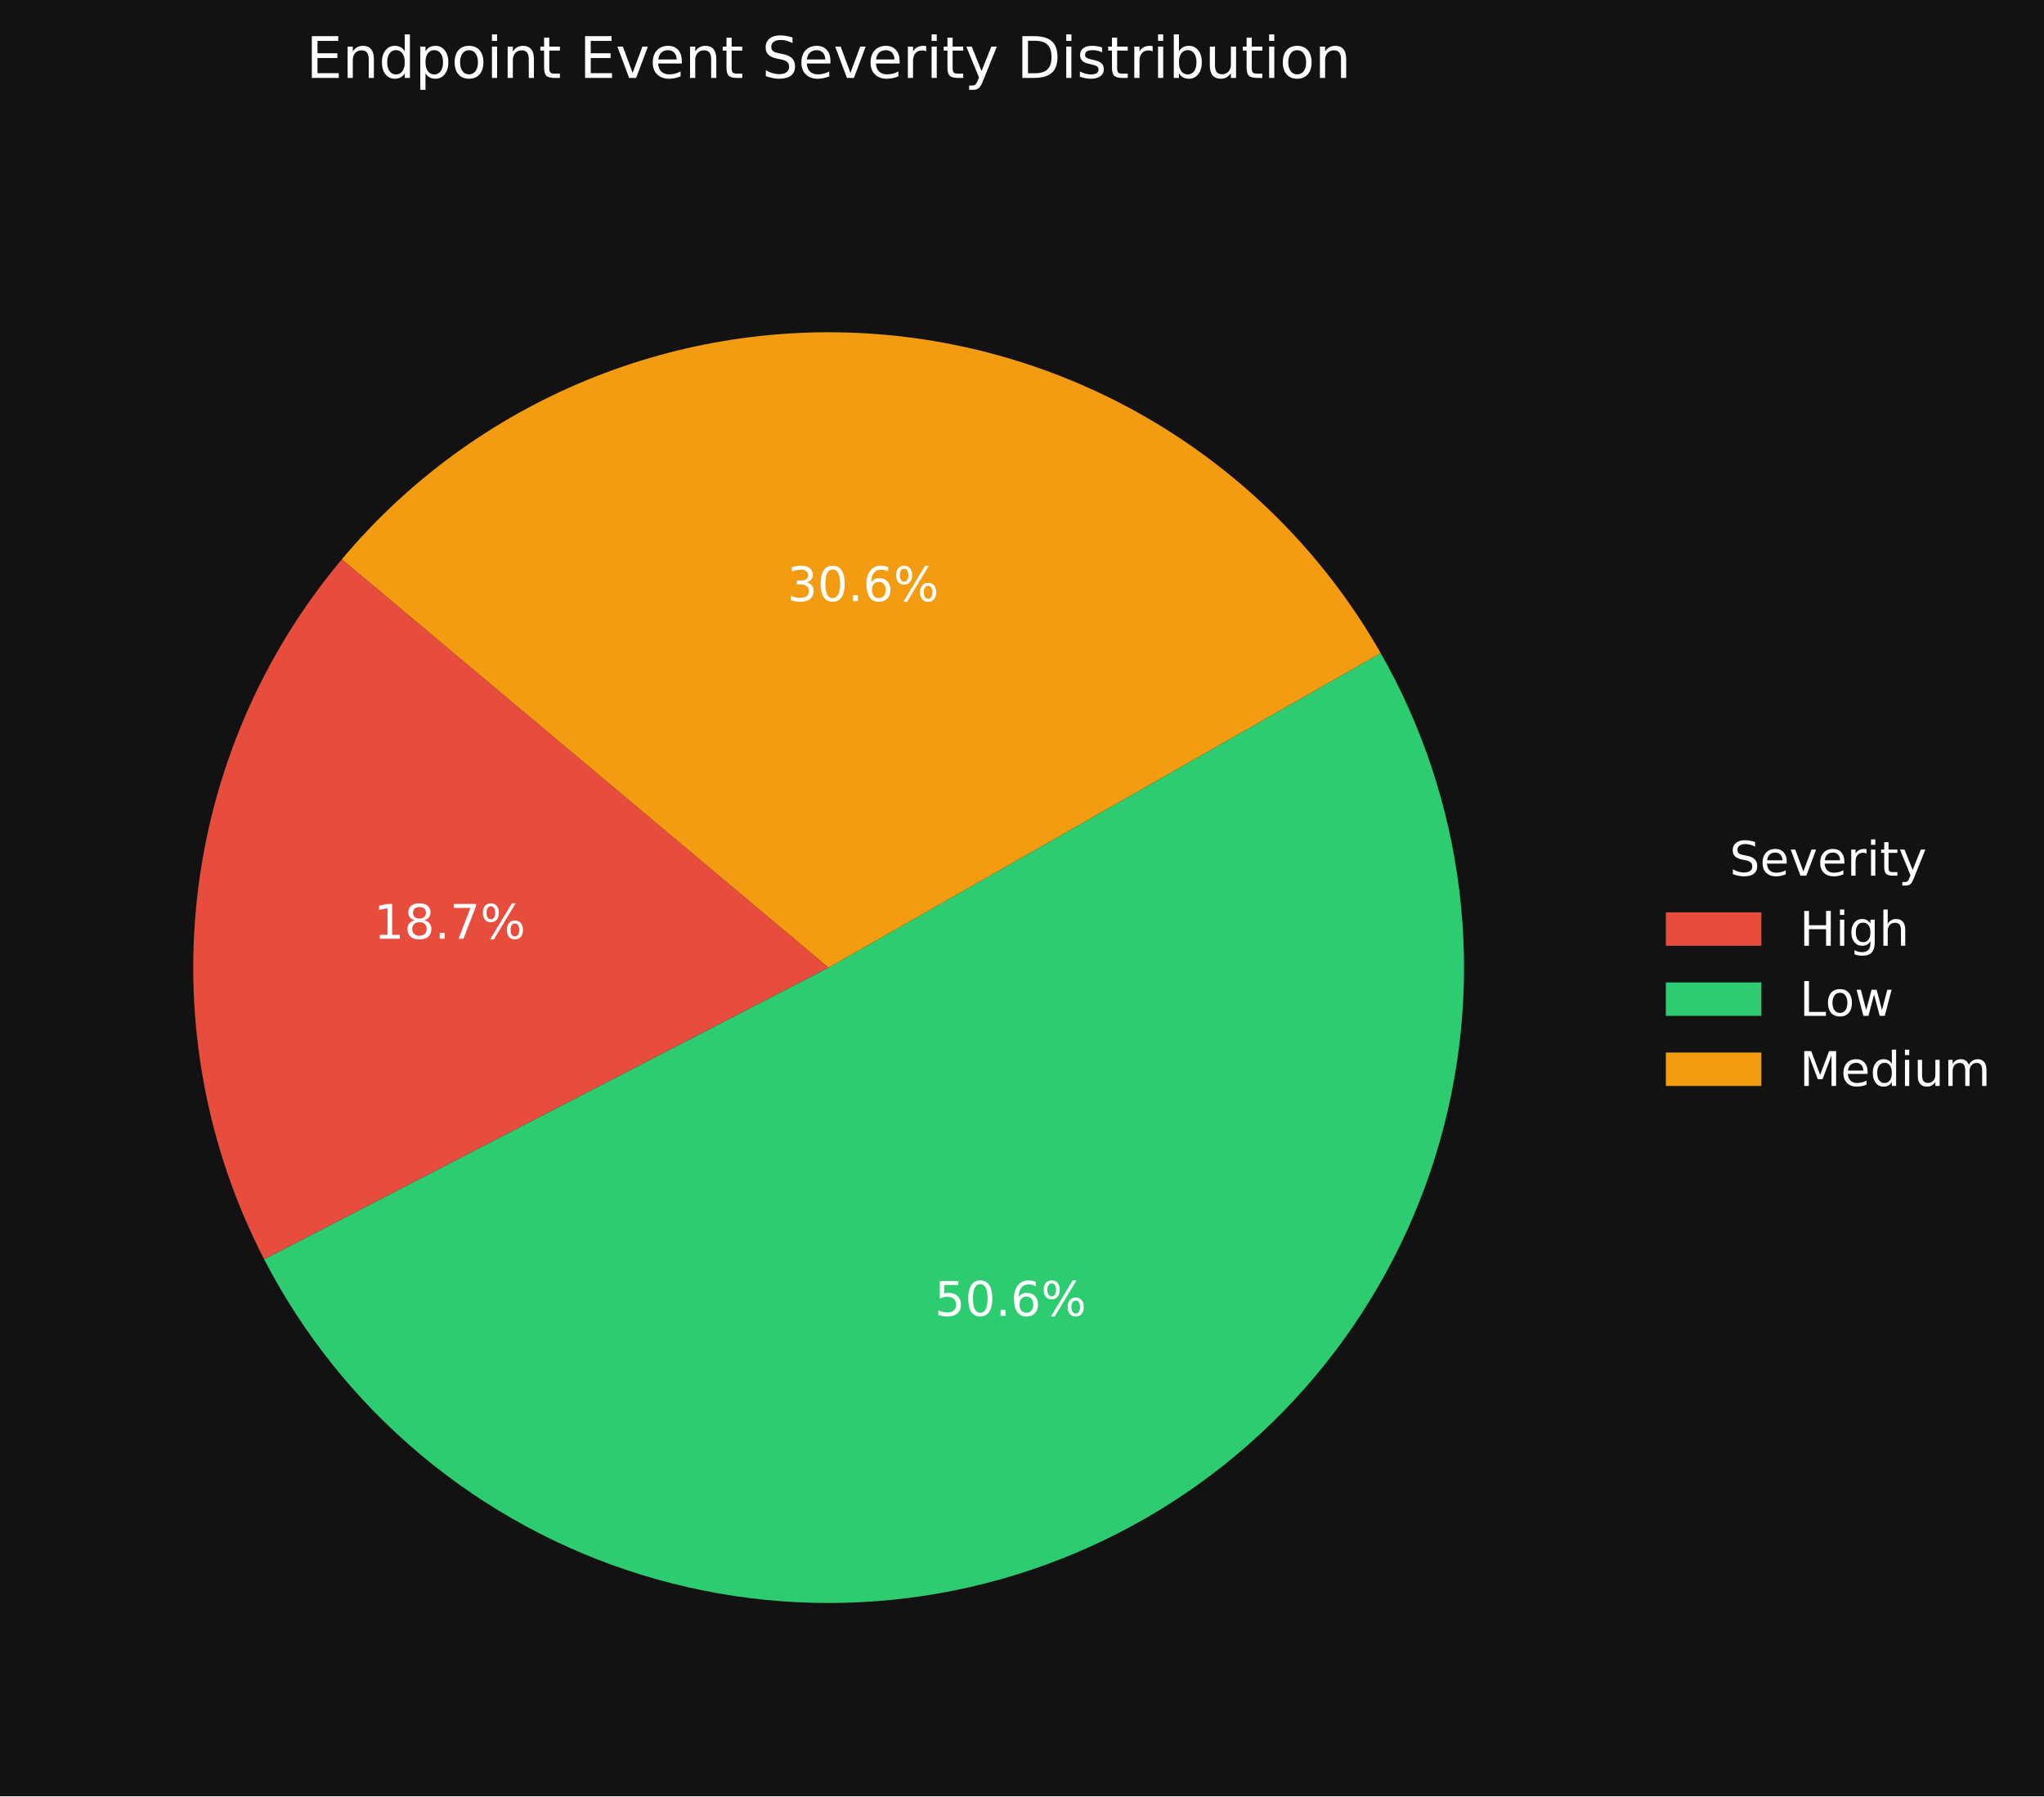
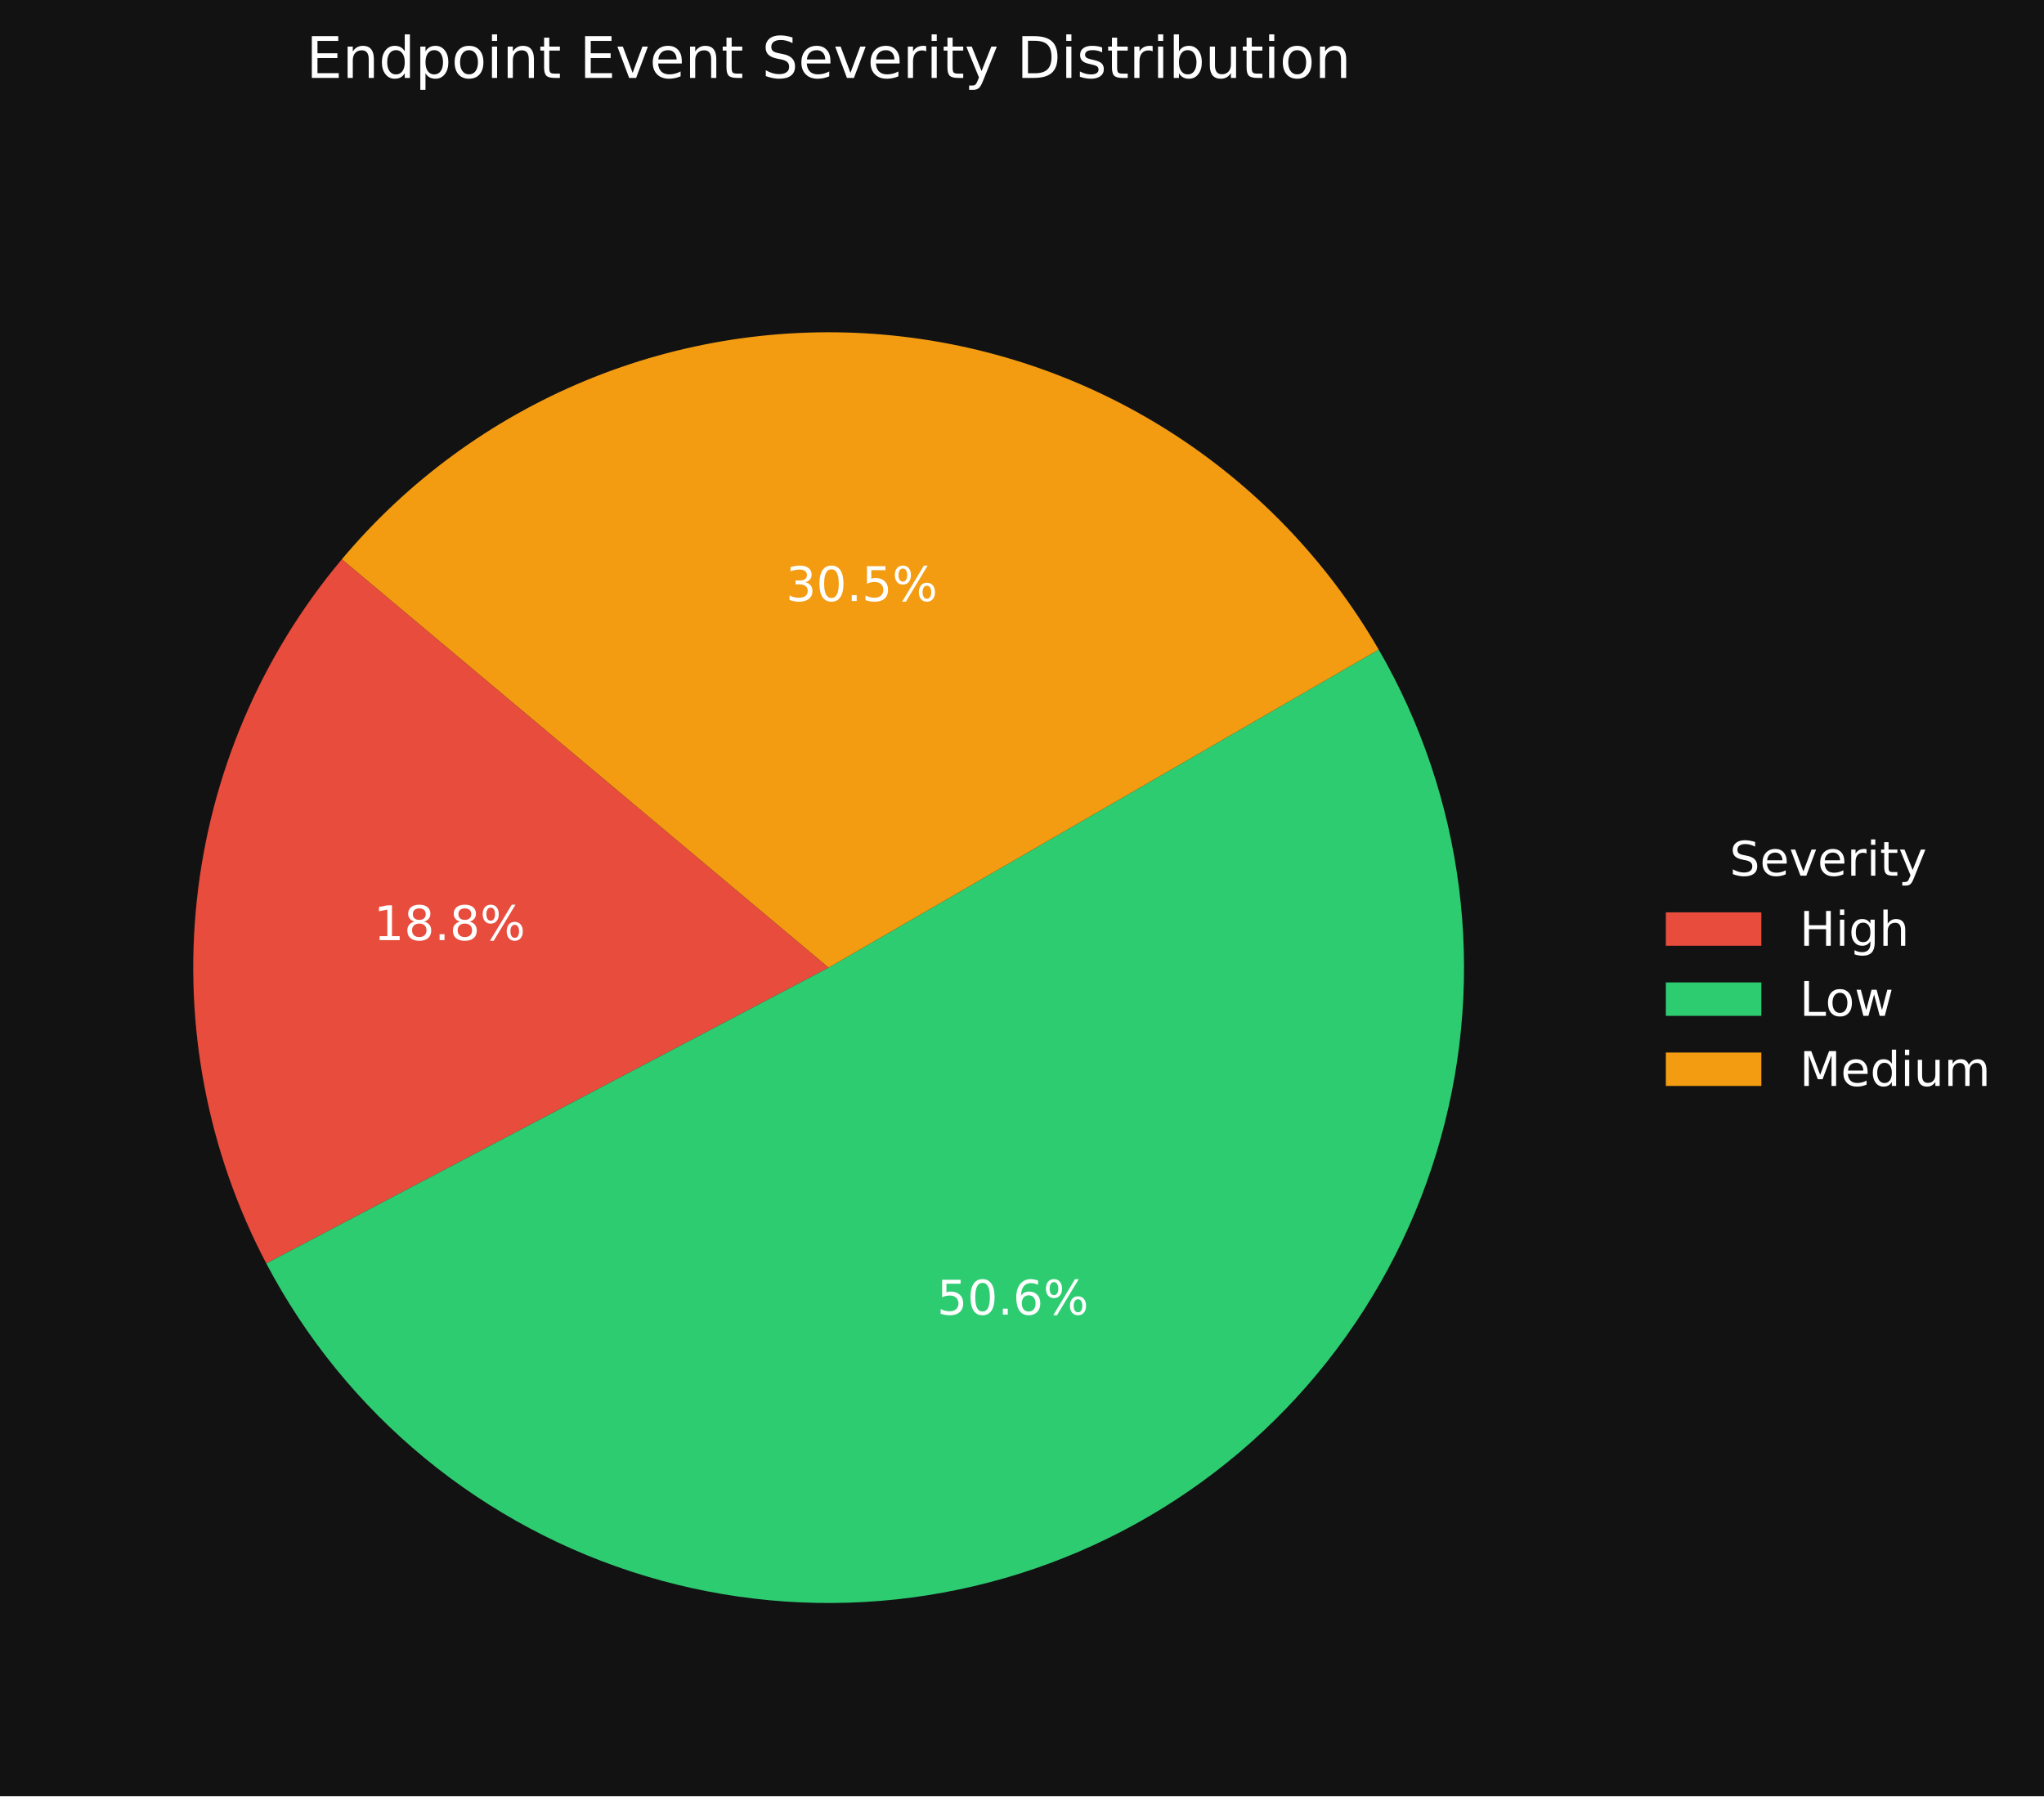
<svg xmlns="http://www.w3.org/2000/svg" xmlns:xlink="http://www.w3.org/1999/xlink" width="428.026pt" height="376.158pt" viewBox="0 0 428.026 376.158" version="1.1">
  <defs>
    <style type="text/css">*{stroke-linejoin: round; stroke-linecap: butt}</style>
  </defs>
  <g id="figure_1">
    <g id="patch_1">
      <path d="M 0 376.158  L 428.026 376.158  L 428.026 -0  L 0 -0  z " style="fill: #121212" />
    </g>
    <g id="axes_1">
      <g id="patch_2">
-         <path d="M 71.593 117.111  C 54.722 137.218 44.171 161.874 41.276 187.96  C 38.381 214.047 43.268 240.417 55.32 263.733  L 173.52 202.638  z " style="fill: #e74c3c" />
+         <path d="M 71.593 117.111  C 54.617 137.343 44.043 162.177 41.224 188.436  C 38.405 214.695 43.467 241.208 55.762 264.582  L 173.52 202.638  z " style="fill: #e74c3c" />
      </g>
      <g id="patch_3">
-         <path d="M 55.32 263.733  C 63.447 279.457 74.631 293.403 88.216 304.751  C 101.8 316.099 117.513 324.624 134.433 329.824  C 151.353 335.023 169.141 336.795 186.754 335.034  C 204.367 333.274 221.453 328.016 237.009 319.57  C 252.565 311.124 266.28 299.658 277.349 285.845  C 288.418 272.033 296.621 256.149 301.475 239.127  C 306.329 222.105 307.738 204.284 305.619 186.711  C 303.5 169.137 297.896 152.162 289.135 136.782  L 173.52 202.638  z " style="fill: #2ecc71" />
+         <path d="M 55.762 264.582  C 64.001 280.243 75.282 294.106 88.943 305.354  C 102.604 316.603 118.374 325.014 135.325 330.094  C 152.277 335.174 170.073 336.822 187.67 334.94  C 205.266 333.058 222.311 327.684 237.805 319.134  C 253.299 310.584 266.933 299.028 277.906 285.145  C 288.88 271.261 296.974 255.327 301.714 238.277  C 306.454 221.227 307.746 203.402 305.512 185.847  C 303.279 168.291 297.566 151.357 288.708 136.037  L 173.52 202.638  z " style="fill: #2ecc71" />
      </g>
      <g id="patch_4">
-         <path d="M 289.135 136.782  C 278.516 118.139 263.544 102.339 245.5 90.733  C 227.456 79.126 206.869 72.055 185.502 70.123  C 164.135 68.191 142.614 71.455 122.78 79.637  C 102.947 87.818 85.384 100.676 71.593 117.111  L 173.52 202.638  z " style="fill: #f39c12" />
+         <path d="M 288.708 136.037  C 278.005 117.527 262.996 101.866 244.958 90.386  C 226.919 78.906 206.376 71.942 185.075 70.085  C 163.773 68.228 142.335 71.533 122.582 79.718  C 102.829 87.904 85.337 100.732 71.593 117.111  L 173.52 202.638  z " style="fill: #f39c12" />
      </g>
      <g id="matplotlib.axis_1" />
      <g id="matplotlib.axis_2" />
      <g id="text_1">
-         <g style="fill: #ffffff" transform="translate(78.29003 196.5909) scale(0.1 -0.1)">
+         <g style="fill: #ffffff" transform="translate(78.25887 196.8763) scale(0.1 -0.1)">
          <defs>
            <path id="DejaVuSans-31" d="M 794 531  L 1825 531  L 1825 4091  L 703 3866  L 703 4441  L 1819 4666  L 2450 4666  L 2450 531  L 3481 531  L 3481 0  L 794 0  L 794 531  z " transform="scale(0.015625)" />
            <path id="DejaVuSans-38" d="M 2034 2216  Q 1584 2216 1326 1975  Q 1069 1734 1069 1313  Q 1069 891 1326 650  Q 1584 409 2034 409  Q 2484 409 2743 651  Q 3003 894 3003 1313  Q 3003 1734 2745 1975  Q 2488 2216 2034 2216  z M 1403 2484  Q 997 2584 770 2862  Q 544 3141 544 3541  Q 544 4100 942 4425  Q 1341 4750 2034 4750  Q 2731 4750 3128 4425  Q 3525 4100 3525 3541  Q 3525 3141 3298 2862  Q 3072 2584 2669 2484  Q 3125 2378 3379 2068  Q 3634 1759 3634 1313  Q 3634 634 3220 271  Q 2806 -91 2034 -91  Q 1263 -91 848 271  Q 434 634 434 1313  Q 434 1759 690 2068  Q 947 2378 1403 2484  z M 1172 3481  Q 1172 3119 1398 2916  Q 1625 2713 2034 2713  Q 2441 2713 2670 2916  Q 2900 3119 2900 3481  Q 2900 3844 2670 4047  Q 2441 4250 2034 4250  Q 1625 4250 1398 4047  Q 1172 3844 1172 3481  z " transform="scale(0.015625)" />
            <path id="DejaVuSans-2e" d="M 684 794  L 1344 794  L 1344 0  L 684 0  L 684 794  z " transform="scale(0.015625)" />
-             <path id="DejaVuSans-37" d="M 525 4666  L 3525 4666  L 3525 4397  L 1831 0  L 1172 0  L 2766 4134  L 525 4134  L 525 4666  z " transform="scale(0.015625)" />
            <path id="DejaVuSans-25" d="M 4653 2053  Q 4381 2053 4226 1822  Q 4072 1591 4072 1178  Q 4072 772 4226 539  Q 4381 306 4653 306  Q 4919 306 5073 539  Q 5228 772 5228 1178  Q 5228 1588 5073 1820  Q 4919 2053 4653 2053  z M 4653 2450  Q 5147 2450 5437 2106  Q 5728 1763 5728 1178  Q 5728 594 5436 251  Q 5144 -91 4653 -91  Q 4153 -91 3862 251  Q 3572 594 3572 1178  Q 3572 1766 3864 2108  Q 4156 2450 4653 2450  z M 1428 4353  Q 1159 4353 1004 4120  Q 850 3888 850 3481  Q 850 3069 1003 2837  Q 1156 2606 1428 2606  Q 1700 2606 1854 2837  Q 2009 3069 2009 3481  Q 2009 3884 1853 4118  Q 1697 4353 1428 4353  z M 4250 4750  L 4750 4750  L 1831 -91  L 1331 -91  L 4250 4750  z M 1428 4750  Q 1922 4750 2215 4408  Q 2509 4066 2509 3481  Q 2509 2891 2217 2550  Q 1925 2209 1428 2209  Q 931 2209 642 2551  Q 353 2894 353 3481  Q 353 4063 643 4406  Q 934 4750 1428 4750  z " transform="scale(0.015625)" />
          </defs>
          <use xlink:href="#DejaVuSans-31" />
          <use xlink:href="#DejaVuSans-38" transform="translate(63.62305 0)" />
          <use xlink:href="#DejaVuSans-2e" transform="translate(127.2461 0)" />
-           <use xlink:href="#DejaVuSans-37" transform="translate(159.0332 0)" />
+           <use xlink:href="#DejaVuSans-38" transform="translate(159.0332 0)" />
          <use xlink:href="#DejaVuSans-25" transform="translate(222.6562 0)" />
        </g>
      </g>
      <g id="text_2">
-         <g style="fill: #ffffff" transform="translate(195.7297 275.5566) scale(0.1 -0.1)">
+         <g style="fill: #ffffff" transform="translate(196.2075 275.2951) scale(0.1 -0.1)">
          <defs>
            <path id="DejaVuSans-35" d="M 691 4666  L 3169 4666  L 3169 4134  L 1269 4134  L 1269 2991  Q 1406 3038 1543 3061  Q 1681 3084 1819 3084  Q 2600 3084 3056 2656  Q 3513 2228 3513 1497  Q 3513 744 3044 326  Q 2575 -91 1722 -91  Q 1428 -91 1123 -41  Q 819 9 494 109  L 494 744  Q 775 591 1075 516  Q 1375 441 1709 441  Q 2250 441 2565 725  Q 2881 1009 2881 1497  Q 2881 1984 2565 2268  Q 2250 2553 1709 2553  Q 1456 2553 1204 2497  Q 953 2441 691 2322  L 691 4666  z " transform="scale(0.015625)" />
            <path id="DejaVuSans-30" d="M 2034 4250  Q 1547 4250 1301 3770  Q 1056 3291 1056 2328  Q 1056 1369 1301 889  Q 1547 409 2034 409  Q 2525 409 2770 889  Q 3016 1369 3016 2328  Q 3016 3291 2770 3770  Q 2525 4250 2034 4250  z M 2034 4750  Q 2819 4750 3233 4129  Q 3647 3509 3647 2328  Q 3647 1150 3233 529  Q 2819 -91 2034 -91  Q 1250 -91 836 529  Q 422 1150 422 2328  Q 422 3509 836 4129  Q 1250 4750 2034 4750  z " transform="scale(0.015625)" />
            <path id="DejaVuSans-36" d="M 2113 2584  Q 1688 2584 1439 2293  Q 1191 2003 1191 1497  Q 1191 994 1439 701  Q 1688 409 2113 409  Q 2538 409 2786 701  Q 3034 994 3034 1497  Q 3034 2003 2786 2293  Q 2538 2584 2113 2584  z M 3366 4563  L 3366 3988  Q 3128 4100 2886 4159  Q 2644 4219 2406 4219  Q 1781 4219 1451 3797  Q 1122 3375 1075 2522  Q 1259 2794 1537 2939  Q 1816 3084 2150 3084  Q 2853 3084 3261 2657  Q 3669 2231 3669 1497  Q 3669 778 3244 343  Q 2819 -91 2113 -91  Q 1303 -91 875 529  Q 447 1150 447 2328  Q 447 3434 972 4092  Q 1497 4750 2381 4750  Q 2619 4750 2861 4703  Q 3103 4656 3366 4563  z " transform="scale(0.015625)" />
          </defs>
          <use xlink:href="#DejaVuSans-35" />
          <use xlink:href="#DejaVuSans-30" transform="translate(63.62305 0)" />
          <use xlink:href="#DejaVuSans-2e" transform="translate(127.2461 0)" />
          <use xlink:href="#DejaVuSans-36" transform="translate(159.0332 0)" />
          <use xlink:href="#DejaVuSans-25" transform="translate(222.6562 0)" />
        </g>
      </g>
      <g id="text_3">
-         <g style="fill: #ffffff" transform="translate(164.8257 125.8883) scale(0.1 -0.1)">
+         <g style="fill: #ffffff" transform="translate(164.5691 125.8655) scale(0.1 -0.1)">
          <defs>
            <path id="DejaVuSans-33" d="M 2597 2516  Q 3050 2419 3304 2112  Q 3559 1806 3559 1356  Q 3559 666 3084 287  Q 2609 -91 1734 -91  Q 1441 -91 1130 -33  Q 819 25 488 141  L 488 750  Q 750 597 1062 519  Q 1375 441 1716 441  Q 2309 441 2620 675  Q 2931 909 2931 1356  Q 2931 1769 2642 2001  Q 2353 2234 1838 2234  L 1294 2234  L 1294 2753  L 1863 2753  Q 2328 2753 2575 2939  Q 2822 3125 2822 3475  Q 2822 3834 2567 4026  Q 2313 4219 1838 4219  Q 1578 4219 1281 4162  Q 984 4106 628 3988  L 628 4550  Q 988 4650 1302 4700  Q 1616 4750 1894 4750  Q 2613 4750 3031 4423  Q 3450 4097 3450 3541  Q 3450 3153 3228 2886  Q 3006 2619 2597 2516  z " transform="scale(0.015625)" />
          </defs>
          <use xlink:href="#DejaVuSans-33" />
          <use xlink:href="#DejaVuSans-30" transform="translate(63.62305 0)" />
          <use xlink:href="#DejaVuSans-2e" transform="translate(127.2461 0)" />
-           <use xlink:href="#DejaVuSans-36" transform="translate(159.0332 0)" />
+           <use xlink:href="#DejaVuSans-35" transform="translate(159.0332 0)" />
          <use xlink:href="#DejaVuSans-25" transform="translate(222.6562 0)" />
        </g>
      </g>
      <g id="text_4">
        <g style="fill: #ffffff" transform="translate(64.12219 16.31812) scale(0.12 -0.12)">
          <defs>
            <path id="DejaVuSans-45" d="M 628 4666  L 3578 4666  L 3578 4134  L 1259 4134  L 1259 2753  L 3481 2753  L 3481 2222  L 1259 2222  L 1259 531  L 3634 531  L 3634 0  L 628 0  L 628 4666  z " transform="scale(0.015625)" />
            <path id="DejaVuSans-6e" d="M 3513 2113  L 3513 0  L 2938 0  L 2938 2094  Q 2938 2591 2744 2837  Q 2550 3084 2163 3084  Q 1697 3084 1428 2787  Q 1159 2491 1159 1978  L 1159 0  L 581 0  L 581 3500  L 1159 3500  L 1159 2956  Q 1366 3272 1645 3428  Q 1925 3584 2291 3584  Q 2894 3584 3203 3211  Q 3513 2838 3513 2113  z " transform="scale(0.015625)" />
            <path id="DejaVuSans-64" d="M 2906 2969  L 2906 4863  L 3481 4863  L 3481 0  L 2906 0  L 2906 525  Q 2725 213 2448 61  Q 2172 -91 1784 -91  Q 1150 -91 751 415  Q 353 922 353 1747  Q 353 2572 751 3078  Q 1150 3584 1784 3584  Q 2172 3584 2448 3432  Q 2725 3281 2906 2969  z M 947 1747  Q 947 1113 1208 752  Q 1469 391 1925 391  Q 2381 391 2643 752  Q 2906 1113 2906 1747  Q 2906 2381 2643 2742  Q 2381 3103 1925 3103  Q 1469 3103 1208 2742  Q 947 2381 947 1747  z " transform="scale(0.015625)" />
            <path id="DejaVuSans-70" d="M 1159 525  L 1159 -1331  L 581 -1331  L 581 3500  L 1159 3500  L 1159 2969  Q 1341 3281 1617 3432  Q 1894 3584 2278 3584  Q 2916 3584 3314 3078  Q 3713 2572 3713 1747  Q 3713 922 3314 415  Q 2916 -91 2278 -91  Q 1894 -91 1617 61  Q 1341 213 1159 525  z M 3116 1747  Q 3116 2381 2855 2742  Q 2594 3103 2138 3103  Q 1681 3103 1420 2742  Q 1159 2381 1159 1747  Q 1159 1113 1420 752  Q 1681 391 2138 391  Q 2594 391 2855 752  Q 3116 1113 3116 1747  z " transform="scale(0.015625)" />
            <path id="DejaVuSans-6f" d="M 1959 3097  Q 1497 3097 1228 2736  Q 959 2375 959 1747  Q 959 1119 1226 758  Q 1494 397 1959 397  Q 2419 397 2687 759  Q 2956 1122 2956 1747  Q 2956 2369 2687 2733  Q 2419 3097 1959 3097  z M 1959 3584  Q 2709 3584 3137 3096  Q 3566 2609 3566 1747  Q 3566 888 3137 398  Q 2709 -91 1959 -91  Q 1206 -91 779 398  Q 353 888 353 1747  Q 353 2609 779 3096  Q 1206 3584 1959 3584  z " transform="scale(0.015625)" />
            <path id="DejaVuSans-69" d="M 603 3500  L 1178 3500  L 1178 0  L 603 0  L 603 3500  z M 603 4863  L 1178 4863  L 1178 4134  L 603 4134  L 603 4863  z " transform="scale(0.015625)" />
            <path id="DejaVuSans-74" d="M 1172 4494  L 1172 3500  L 2356 3500  L 2356 3053  L 1172 3053  L 1172 1153  Q 1172 725 1289 603  Q 1406 481 1766 481  L 2356 481  L 2356 0  L 1766 0  Q 1100 0 847 248  Q 594 497 594 1153  L 594 3053  L 172 3053  L 172 3500  L 594 3500  L 594 4494  L 1172 4494  z " transform="scale(0.015625)" />
            <path id="DejaVuSans-20" transform="scale(0.015625)" />
            <path id="DejaVuSans-76" d="M 191 3500  L 800 3500  L 1894 563  L 2988 3500  L 3597 3500  L 2284 0  L 1503 0  L 191 3500  z " transform="scale(0.015625)" />
            <path id="DejaVuSans-65" d="M 3597 1894  L 3597 1613  L 953 1613  Q 991 1019 1311 708  Q 1631 397 2203 397  Q 2534 397 2845 478  Q 3156 559 3463 722  L 3463 178  Q 3153 47 2828 -22  Q 2503 -91 2169 -91  Q 1331 -91 842 396  Q 353 884 353 1716  Q 353 2575 817 3079  Q 1281 3584 2069 3584  Q 2775 3584 3186 3129  Q 3597 2675 3597 1894  z M 3022 2063  Q 3016 2534 2758 2815  Q 2500 3097 2075 3097  Q 1594 3097 1305 2825  Q 1016 2553 972 2059  L 3022 2063  z " transform="scale(0.015625)" />
            <path id="DejaVuSans-53" d="M 3425 4513  L 3425 3897  Q 3066 4069 2747 4153  Q 2428 4238 2131 4238  Q 1616 4238 1336 4038  Q 1056 3838 1056 3469  Q 1056 3159 1242 3001  Q 1428 2844 1947 2747  L 2328 2669  Q 3034 2534 3370 2195  Q 3706 1856 3706 1288  Q 3706 609 3251 259  Q 2797 -91 1919 -91  Q 1588 -91 1214 -16  Q 841 59 441 206  L 441 856  Q 825 641 1194 531  Q 1563 422 1919 422  Q 2459 422 2753 634  Q 3047 847 3047 1241  Q 3047 1584 2836 1778  Q 2625 1972 2144 2069  L 1759 2144  Q 1053 2284 737 2584  Q 422 2884 422 3419  Q 422 4038 858 4394  Q 1294 4750 2059 4750  Q 2388 4750 2728 4690  Q 3069 4631 3425 4513  z " transform="scale(0.015625)" />
            <path id="DejaVuSans-72" d="M 2631 2963  Q 2534 3019 2420 3045  Q 2306 3072 2169 3072  Q 1681 3072 1420 2755  Q 1159 2438 1159 1844  L 1159 0  L 581 0  L 581 3500  L 1159 3500  L 1159 2956  Q 1341 3275 1631 3429  Q 1922 3584 2338 3584  Q 2397 3584 2469 3576  Q 2541 3569 2628 3553  L 2631 2963  z " transform="scale(0.015625)" />
            <path id="DejaVuSans-79" d="M 2059 -325  Q 1816 -950 1584 -1140  Q 1353 -1331 966 -1331  L 506 -1331  L 506 -850  L 844 -850  Q 1081 -850 1212 -737  Q 1344 -625 1503 -206  L 1606 56  L 191 3500  L 800 3500  L 1894 763  L 2988 3500  L 3597 3500  L 2059 -325  z " transform="scale(0.015625)" />
            <path id="DejaVuSans-44" d="M 1259 4147  L 1259 519  L 2022 519  Q 2988 519 3436 956  Q 3884 1394 3884 2338  Q 3884 3275 3436 3711  Q 2988 4147 2022 4147  L 1259 4147  z M 628 4666  L 1925 4666  Q 3281 4666 3915 4102  Q 4550 3538 4550 2338  Q 4550 1131 3912 565  Q 3275 0 1925 0  L 628 0  L 628 4666  z " transform="scale(0.015625)" />
            <path id="DejaVuSans-73" d="M 2834 3397  L 2834 2853  Q 2591 2978 2328 3040  Q 2066 3103 1784 3103  Q 1356 3103 1142 2972  Q 928 2841 928 2578  Q 928 2378 1081 2264  Q 1234 2150 1697 2047  L 1894 2003  Q 2506 1872 2764 1633  Q 3022 1394 3022 966  Q 3022 478 2636 193  Q 2250 -91 1575 -91  Q 1294 -91 989 -36  Q 684 19 347 128  L 347 722  Q 666 556 975 473  Q 1284 391 1588 391  Q 1994 391 2212 530  Q 2431 669 2431 922  Q 2431 1156 2273 1281  Q 2116 1406 1581 1522  L 1381 1569  Q 847 1681 609 1914  Q 372 2147 372 2553  Q 372 3047 722 3315  Q 1072 3584 1716 3584  Q 2034 3584 2315 3537  Q 2597 3491 2834 3397  z " transform="scale(0.015625)" />
            <path id="DejaVuSans-62" d="M 3116 1747  Q 3116 2381 2855 2742  Q 2594 3103 2138 3103  Q 1681 3103 1420 2742  Q 1159 2381 1159 1747  Q 1159 1113 1420 752  Q 1681 391 2138 391  Q 2594 391 2855 752  Q 3116 1113 3116 1747  z M 1159 2969  Q 1341 3281 1617 3432  Q 1894 3584 2278 3584  Q 2916 3584 3314 3078  Q 3713 2572 3713 1747  Q 3713 922 3314 415  Q 2916 -91 2278 -91  Q 1894 -91 1617 61  Q 1341 213 1159 525  L 1159 0  L 581 0  L 581 4863  L 1159 4863  L 1159 2969  z " transform="scale(0.015625)" />
            <path id="DejaVuSans-75" d="M 544 1381  L 544 3500  L 1119 3500  L 1119 1403  Q 1119 906 1312 657  Q 1506 409 1894 409  Q 2359 409 2629 706  Q 2900 1003 2900 1516  L 2900 3500  L 3475 3500  L 3475 0  L 2900 0  L 2900 538  Q 2691 219 2414 64  Q 2138 -91 1772 -91  Q 1169 -91 856 284  Q 544 659 544 1381  z M 1991 3584  L 1991 3584  z " transform="scale(0.015625)" />
          </defs>
          <use xlink:href="#DejaVuSans-45" />
          <use xlink:href="#DejaVuSans-6e" transform="translate(63.18359 0)" />
          <use xlink:href="#DejaVuSans-64" transform="translate(126.5625 0)" />
          <use xlink:href="#DejaVuSans-70" transform="translate(190.0391 0)" />
          <use xlink:href="#DejaVuSans-6f" transform="translate(253.5156 0)" />
          <use xlink:href="#DejaVuSans-69" transform="translate(314.6973 0)" />
          <use xlink:href="#DejaVuSans-6e" transform="translate(342.4805 0)" />
          <use xlink:href="#DejaVuSans-74" transform="translate(405.8594 0)" />
          <use xlink:href="#DejaVuSans-20" transform="translate(445.0684 0)" />
          <use xlink:href="#DejaVuSans-45" transform="translate(476.8555 0)" />
          <use xlink:href="#DejaVuSans-76" transform="translate(540.0391 0)" />
          <use xlink:href="#DejaVuSans-65" transform="translate(599.2188 0)" />
          <use xlink:href="#DejaVuSans-6e" transform="translate(660.7422 0)" />
          <use xlink:href="#DejaVuSans-74" transform="translate(724.1211 0)" />
          <use xlink:href="#DejaVuSans-20" transform="translate(763.3301 0)" />
          <use xlink:href="#DejaVuSans-53" transform="translate(795.1172 0)" />
          <use xlink:href="#DejaVuSans-65" transform="translate(858.5938 0)" />
          <use xlink:href="#DejaVuSans-76" transform="translate(920.1172 0)" />
          <use xlink:href="#DejaVuSans-65" transform="translate(979.2969 0)" />
          <use xlink:href="#DejaVuSans-72" transform="translate(1040.82 0)" />
          <use xlink:href="#DejaVuSans-69" transform="translate(1081.934 0)" />
          <use xlink:href="#DejaVuSans-74" transform="translate(1109.717 0)" />
          <use xlink:href="#DejaVuSans-79" transform="translate(1148.926 0)" />
          <use xlink:href="#DejaVuSans-20" transform="translate(1208.105 0)" />
          <use xlink:href="#DejaVuSans-44" transform="translate(1239.893 0)" />
          <use xlink:href="#DejaVuSans-69" transform="translate(1316.895 0)" />
          <use xlink:href="#DejaVuSans-73" transform="translate(1344.678 0)" />
          <use xlink:href="#DejaVuSans-74" transform="translate(1396.777 0)" />
          <use xlink:href="#DejaVuSans-72" transform="translate(1435.986 0)" />
          <use xlink:href="#DejaVuSans-69" transform="translate(1477.1 0)" />
          <use xlink:href="#DejaVuSans-62" transform="translate(1504.883 0)" />
          <use xlink:href="#DejaVuSans-75" transform="translate(1568.359 0)" />
          <use xlink:href="#DejaVuSans-74" transform="translate(1631.738 0)" />
          <use xlink:href="#DejaVuSans-69" transform="translate(1670.947 0)" />
          <use xlink:href="#DejaVuSans-6f" transform="translate(1698.73 0)" />
          <use xlink:href="#DejaVuSans-6e" transform="translate(1759.912 0)" />
        </g>
      </g>
      <g id="legend_1">
        <g id="text_5">
          <g style="fill: #ffffff" transform="translate(362.1822 183.3803) scale(0.1 -0.1)">
            <use xlink:href="#DejaVuSans-53" />
            <use xlink:href="#DejaVuSans-65" transform="translate(63.47656 0)" />
            <use xlink:href="#DejaVuSans-76" transform="translate(125 0)" />
            <use xlink:href="#DejaVuSans-65" transform="translate(184.1797 0)" />
            <use xlink:href="#DejaVuSans-72" transform="translate(245.7031 0)" />
            <use xlink:href="#DejaVuSans-69" transform="translate(286.8164 0)" />
            <use xlink:href="#DejaVuSans-74" transform="translate(314.5996 0)" />
            <use xlink:href="#DejaVuSans-79" transform="translate(353.8086 0)" />
          </g>
        </g>
        <g id="patch_5">
          <path d="M 348.84 198.058  L 368.84 198.058  L 368.84 191.058  L 348.84 191.058  z " style="fill: #e74c3c" />
        </g>
        <g id="text_6">
          <g style="fill: #ffffff" transform="translate(376.84 198.0584) scale(0.1 -0.1)">
            <defs>
              <path id="DejaVuSans-48" d="M 628 4666  L 1259 4666  L 1259 2753  L 3553 2753  L 3553 4666  L 4184 4666  L 4184 0  L 3553 0  L 3553 2222  L 1259 2222  L 1259 0  L 628 0  L 628 4666  z " transform="scale(0.015625)" />
              <path id="DejaVuSans-67" d="M 2906 1791  Q 2906 2416 2648 2759  Q 2391 3103 1925 3103  Q 1463 3103 1205 2759  Q 947 2416 947 1791  Q 947 1169 1205 825  Q 1463 481 1925 481  Q 2391 481 2648 825  Q 2906 1169 2906 1791  z M 3481 434  Q 3481 -459 3084 -895  Q 2688 -1331 1869 -1331  Q 1566 -1331 1297 -1286  Q 1028 -1241 775 -1147  L 775 -588  Q 1028 -725 1275 -790  Q 1522 -856 1778 -856  Q 2344 -856 2625 -561  Q 2906 -266 2906 331  L 2906 616  Q 2728 306 2450 153  Q 2172 0 1784 0  Q 1141 0 747 490  Q 353 981 353 1791  Q 353 2603 747 3093  Q 1141 3584 1784 3584  Q 2172 3584 2450 3431  Q 2728 3278 2906 2969  L 2906 3500  L 3481 3500  L 3481 434  z " transform="scale(0.015625)" />
              <path id="DejaVuSans-68" d="M 3513 2113  L 3513 0  L 2938 0  L 2938 2094  Q 2938 2591 2744 2837  Q 2550 3084 2163 3084  Q 1697 3084 1428 2787  Q 1159 2491 1159 1978  L 1159 0  L 581 0  L 581 4863  L 1159 4863  L 1159 2956  Q 1366 3272 1645 3428  Q 1925 3584 2291 3584  Q 2894 3584 3203 3211  Q 3513 2838 3513 2113  z " transform="scale(0.015625)" />
            </defs>
            <use xlink:href="#DejaVuSans-48" />
            <use xlink:href="#DejaVuSans-69" transform="translate(75.19531 0)" />
            <use xlink:href="#DejaVuSans-67" transform="translate(102.9785 0)" />
            <use xlink:href="#DejaVuSans-68" transform="translate(166.4551 0)" />
          </g>
        </g>
        <g id="patch_6">
          <path d="M 348.84 212.737  L 368.84 212.737  L 368.84 205.737  L 348.84 205.737  z " style="fill: #2ecc71" />
        </g>
        <g id="text_7">
          <g style="fill: #ffffff" transform="translate(376.84 212.7366) scale(0.1 -0.1)">
            <defs>
              <path id="DejaVuSans-4c" d="M 628 4666  L 1259 4666  L 1259 531  L 3531 531  L 3531 0  L 628 0  L 628 4666  z " transform="scale(0.015625)" />
              <path id="DejaVuSans-77" d="M 269 3500  L 844 3500  L 1563 769  L 2278 3500  L 2956 3500  L 3675 769  L 4391 3500  L 4966 3500  L 4050 0  L 3372 0  L 2619 2869  L 1863 0  L 1184 0  L 269 3500  z " transform="scale(0.015625)" />
            </defs>
            <use xlink:href="#DejaVuSans-4c" />
            <use xlink:href="#DejaVuSans-6f" transform="translate(53.96289 0)" />
            <use xlink:href="#DejaVuSans-77" transform="translate(115.1445 0)" />
          </g>
        </g>
        <g id="patch_7">
          <path d="M 348.84 227.415  L 368.84 227.415  L 368.84 220.415  L 348.84 220.415  z " style="fill: #f39c12" />
        </g>
        <g id="text_8">
          <g style="fill: #ffffff" transform="translate(376.84 227.4147) scale(0.1 -0.1)">
            <defs>
              <path id="DejaVuSans-4d" d="M 628 4666  L 1569 4666  L 2759 1491  L 3956 4666  L 4897 4666  L 4897 0  L 4281 0  L 4281 4097  L 3078 897  L 2444 897  L 1241 4097  L 1241 0  L 628 0  L 628 4666  z " transform="scale(0.015625)" />
              <path id="DejaVuSans-6d" d="M 3328 2828  Q 3544 3216 3844 3400  Q 4144 3584 4550 3584  Q 5097 3584 5394 3201  Q 5691 2819 5691 2113  L 5691 0  L 5113 0  L 5113 2094  Q 5113 2597 4934 2840  Q 4756 3084 4391 3084  Q 3944 3084 3684 2787  Q 3425 2491 3425 1978  L 3425 0  L 2847 0  L 2847 2094  Q 2847 2600 2669 2842  Q 2491 3084 2119 3084  Q 1678 3084 1418 2786  Q 1159 2488 1159 1978  L 1159 0  L 581 0  L 581 3500  L 1159 3500  L 1159 2956  Q 1356 3278 1631 3431  Q 1906 3584 2284 3584  Q 2666 3584 2933 3390  Q 3200 3197 3328 2828  z " transform="scale(0.015625)" />
            </defs>
            <use xlink:href="#DejaVuSans-4d" />
            <use xlink:href="#DejaVuSans-65" transform="translate(86.2793 0)" />
            <use xlink:href="#DejaVuSans-64" transform="translate(147.8027 0)" />
            <use xlink:href="#DejaVuSans-69" transform="translate(211.2793 0)" />
            <use xlink:href="#DejaVuSans-75" transform="translate(239.0625 0)" />
            <use xlink:href="#DejaVuSans-6d" transform="translate(302.4414 0)" />
          </g>
        </g>
      </g>
    </g>
  </g>
</svg>
